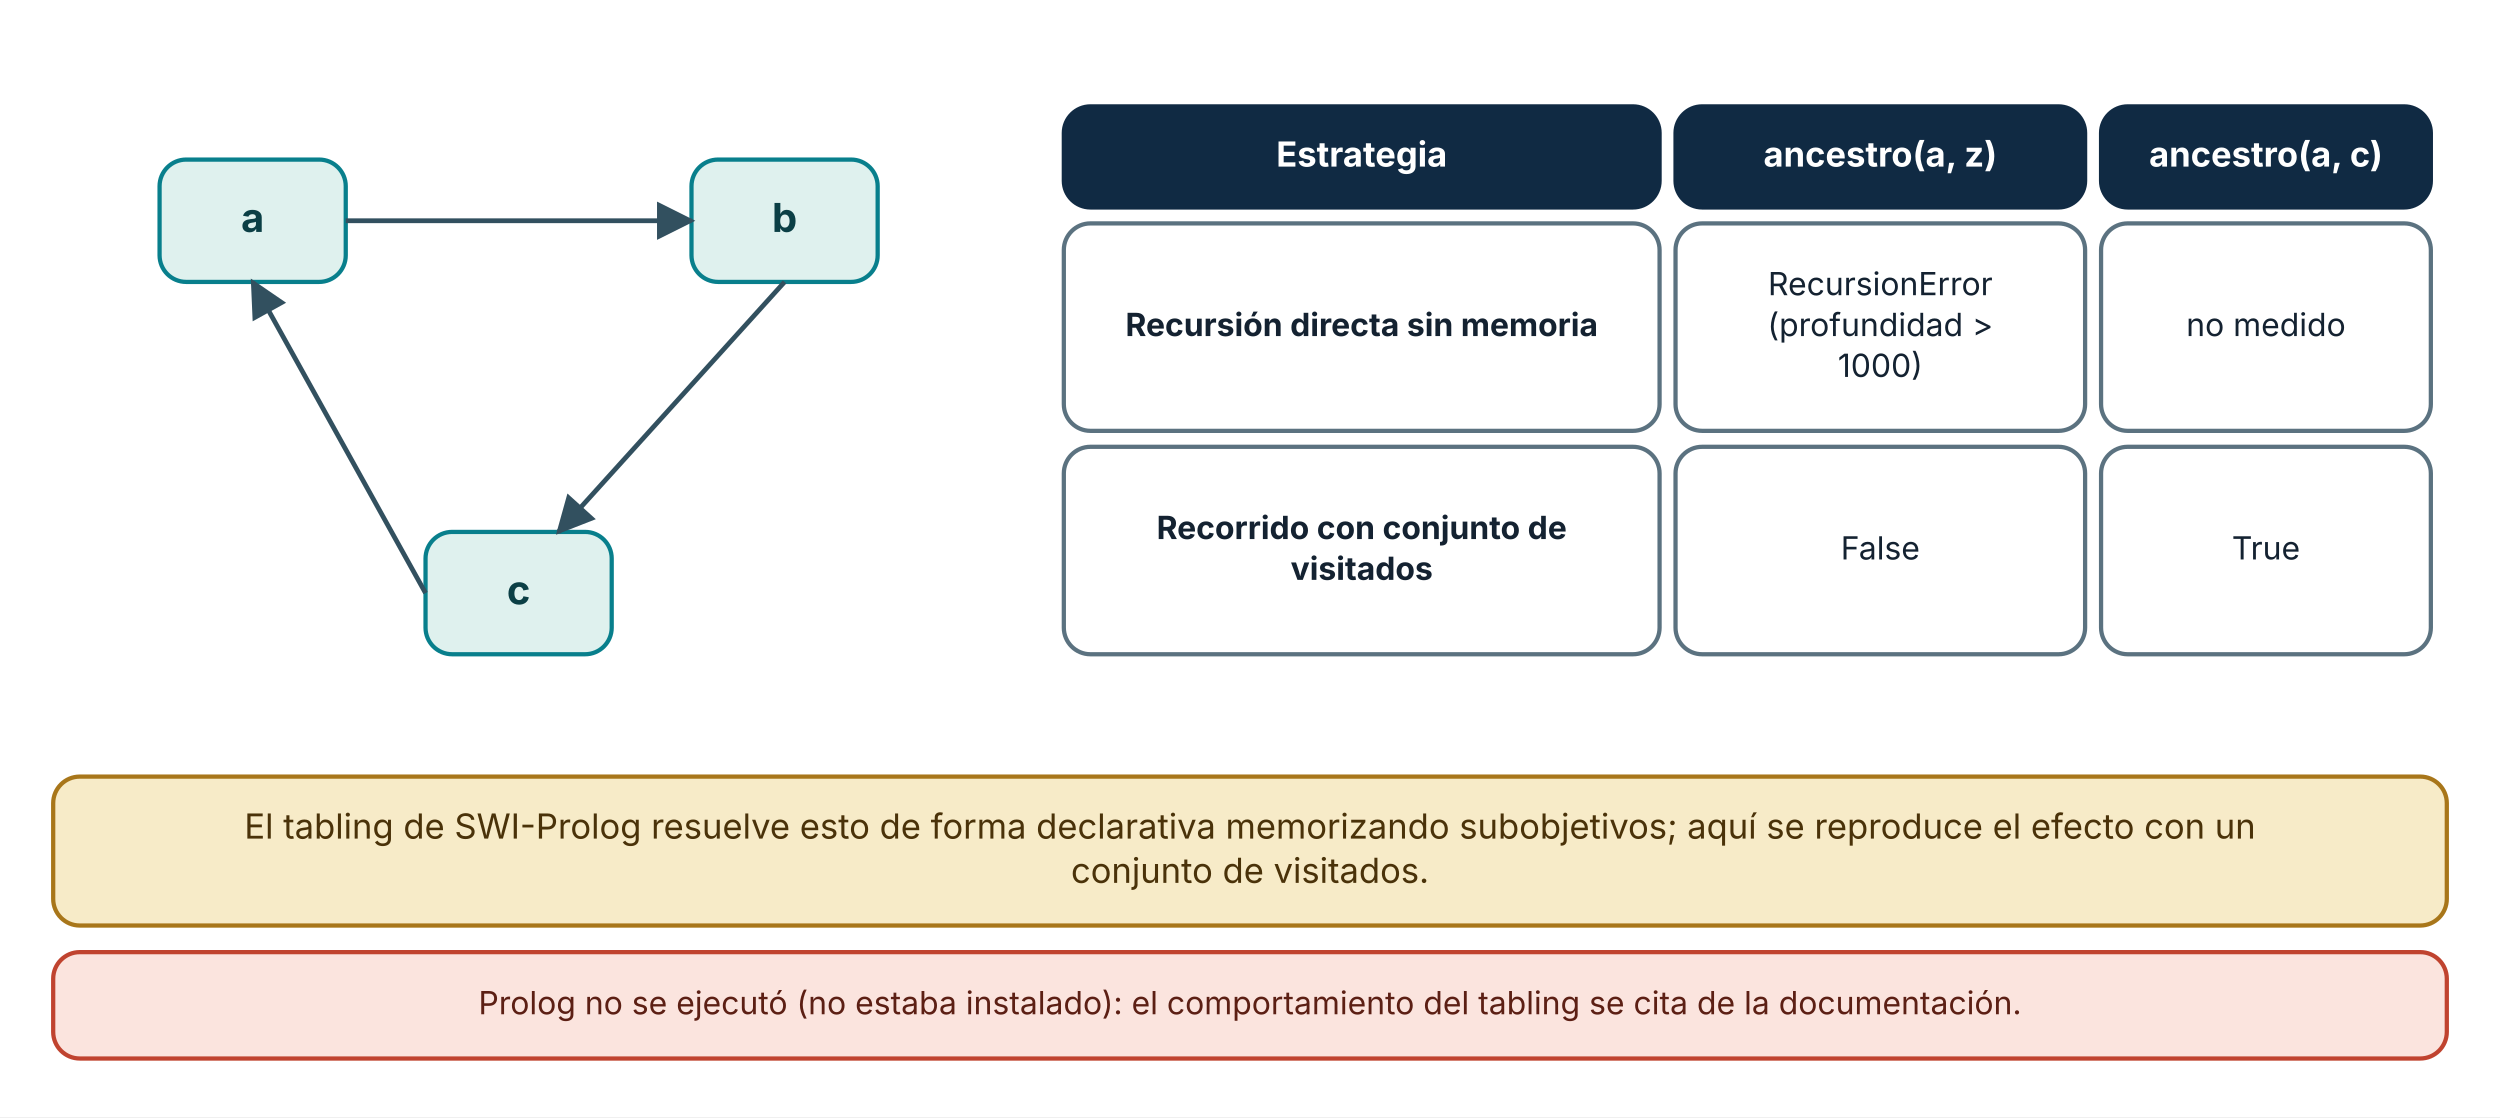
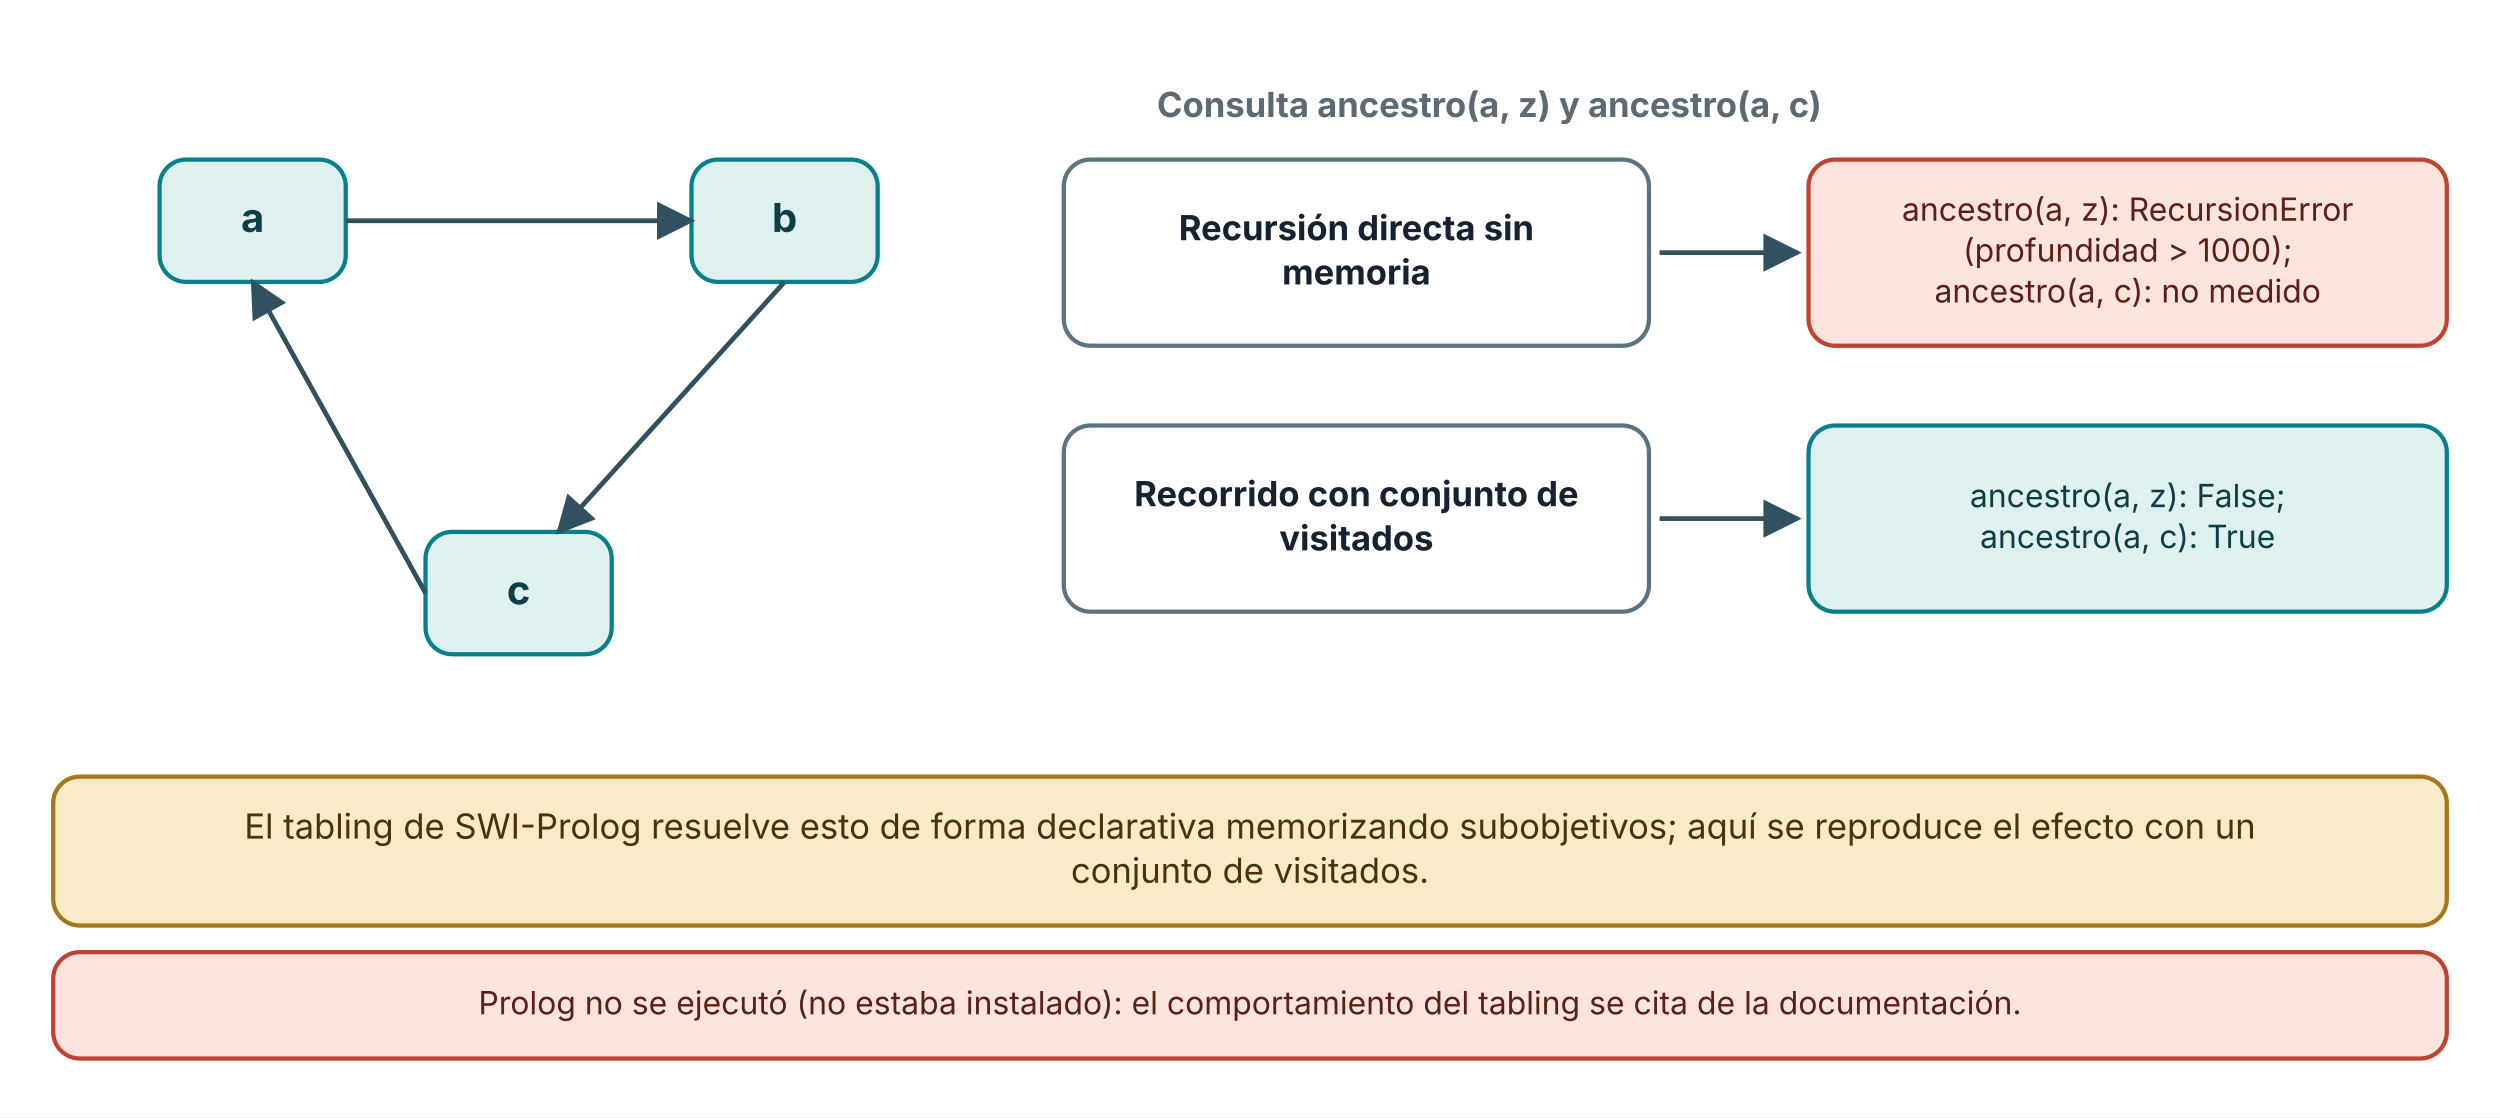
<svg xmlns="http://www.w3.org/2000/svg" viewBox="0 0 940 420" width="940" height="420" role="img" aria-labelledby="t d" font-family="Inter, 'Segoe UI', system-ui, -apple-system, sans-serif">
  <defs>
    <marker id="arrow" viewBox="0 0 10 10" refX="9" refY="5" markerWidth="8" markerHeight="8" orient="auto-start-reverse">
      <path d="M0,0 L10,5 L0,10 z" fill="#32505f" />
    </marker>
    <marker id="arrow-coral" viewBox="0 0 10 10" refX="9" refY="5" markerWidth="8" markerHeight="8" orient="auto-start-reverse">
      <path d="M0,0 L10,5 L0,10 z" fill="#c0432f" />
    </marker>
  </defs>
  <rect width="940" height="420" fill="#ffffff" />
  <rect x="60" y="60" width="70" height="46" rx="10" fill="#dff1ee" stroke="#087f8c" stroke-width="1.6" />
  <text x="95" y="87.2" font-size="15" text-anchor="middle" font-weight="700" fill="#0b3f45">
    <tspan x="95" dy="0">a</tspan>
  </text>
  <rect x="260" y="60" width="70" height="46" rx="10" fill="#dff1ee" stroke="#087f8c" stroke-width="1.6" />
  <text x="295" y="87.2" font-size="15" text-anchor="middle" font-weight="700" fill="#0b3f45">
    <tspan x="295" dy="0">b</tspan>
  </text>
  <rect x="160" y="200" width="70" height="46" rx="10" fill="#dff1ee" stroke="#087f8c" stroke-width="1.6" />
  <text x="195" y="227.2" font-size="15" text-anchor="middle" font-weight="700" fill="#0b3f45">
    <tspan x="195" dy="0">c</tspan>
  </text>
  <polyline points="130,83 260,83" fill="none" stroke="#32505f" stroke-width="1.8" marker-end="url(#arrow)" />
  <polyline points="295,106 210,200" fill="none" stroke="#32505f" stroke-width="1.8" marker-end="url(#arrow)" />
  <polyline points="160,223 95,106" fill="none" stroke="#32505f" stroke-width="1.8" marker-end="url(#arrow)" />
-   <rect x="400" y="40" width="224" height="38" rx="10" fill="#102a43" stroke="#102a43" stroke-width="1.6" />
-   <text x="512" y="62.64" font-size="13" text-anchor="middle" font-weight="700" fill="#ffffff">
-     <tspan x="512" dy="0">Estrategia</tspan>
+   <text x="560" y="44" font-size="13" text-anchor="middle" font-weight="700" fill="#5c6b73">
+     <tspan x="560" dy="0">Consulta ancestro(a, z) y ancestro(a, c)</tspan>
  </text>
-   <rect x="630" y="40" width="154" height="38" rx="10" fill="#102a43" stroke="#102a43" stroke-width="1.6" />
-   <text x="707" y="62.64" font-size="13" text-anchor="middle" font-weight="700" fill="#ffffff">
-     <tspan x="707" dy="0">ancestro(a, z)</tspan>
+   <rect x="400" y="60" width="220" height="70" rx="10" fill="#ffffff" stroke="#5b7280" stroke-width="1.6" />
+   <text x="510" y="90.32" font-size="13" text-anchor="middle" font-weight="700" fill="#142231">
+     <tspan x="510" dy="0">Recursión directa sin</tspan>
  </text>
-   <rect x="790" y="40" width="124" height="38" rx="10" fill="#102a43" stroke="#102a43" stroke-width="1.6" />
-   <text x="852" y="62.64" font-size="13" text-anchor="middle" font-weight="700" fill="#ffffff">
-     <tspan x="852" dy="0">ancestro(a, c)</tspan>
+   <text x="510" y="106.96" font-size="13" text-anchor="middle" font-weight="700" fill="#142231">
+     <tspan x="510" dy="0">memoria</tspan>
  </text>
-   <rect x="400" y="84" width="224" height="78" rx="10" fill="#ffffff" stroke="#5b7280" stroke-width="1.6" />
-   <text x="512" y="126.36" font-size="12" text-anchor="middle" font-weight="700" fill="#142231">
-     <tspan x="512" dy="0">Recursión directa sin memoria</tspan>
+   <rect x="680" y="60" width="240" height="70" rx="10" fill="#fbe4de" stroke="#c0432f" stroke-width="1.6" />
+   <text x="800" y="83" font-size="12" text-anchor="middle" font-weight="400" fill="#5c1f14">
+     <tspan x="800" dy="0">ancestro(a, z): RecursionError</tspan>
  </text>
-   <rect x="630" y="84" width="154" height="78" rx="10" fill="#ffffff" stroke="#5b7280" stroke-width="1.6" />
-   <text x="707" y="111" font-size="12" text-anchor="middle" font-weight="400" fill="#142231">
-     <tspan x="707" dy="0">RecursionError</tspan>
+   <text x="800" y="98.36" font-size="12" text-anchor="middle" font-weight="400" fill="#5c1f14">
+     <tspan x="800" dy="0">(profundidad &gt; 1000);</tspan>
  </text>
-   <text x="707" y="126.36" font-size="12" text-anchor="middle" font-weight="400" fill="#142231">
-     <tspan x="707" dy="0">(profundidad &gt;</tspan>
+   <text x="800" y="113.72" font-size="12" text-anchor="middle" font-weight="400" fill="#5c1f14">
+     <tspan x="800" dy="0">ancestro(a, c): no medido</tspan>
  </text>
-   <text x="707" y="141.72" font-size="12" text-anchor="middle" font-weight="400" fill="#142231">
-     <tspan x="707" dy="0">1000)</tspan>
+   <polyline points="624,95 676,95" fill="none" stroke="#32505f" stroke-width="1.8" marker-end="url(#arrow)" />
+   <rect x="400" y="160" width="220" height="70" rx="10" fill="#ffffff" stroke="#5b7280" stroke-width="1.6" />
+   <text x="510" y="190.32" font-size="13" text-anchor="middle" font-weight="700" fill="#142231">
+     <tspan x="510" dy="0">Recorrido con conjunto de</tspan>
  </text>
-   <rect x="790" y="84" width="124" height="78" rx="10" fill="#ffffff" stroke="#5b7280" stroke-width="1.6" />
-   <text x="852" y="126.36" font-size="12" text-anchor="middle" font-weight="400" fill="#142231">
-     <tspan x="852" dy="0">no medido</tspan>
+   <text x="510" y="206.96" font-size="13" text-anchor="middle" font-weight="700" fill="#142231">
+     <tspan x="510" dy="0">visitados</tspan>
  </text>
-   <rect x="400" y="168" width="224" height="78" rx="10" fill="#ffffff" stroke="#5b7280" stroke-width="1.6" />
-   <text x="512" y="202.68" font-size="12" text-anchor="middle" font-weight="700" fill="#142231">
-     <tspan x="512" dy="0">Recorrido con conjunto de</tspan>
+   <rect x="680" y="160" width="240" height="70" rx="10" fill="#dff1ee" stroke="#087f8c" stroke-width="1.6" />
+   <text x="800" y="190.68" font-size="12" text-anchor="middle" font-weight="400" fill="#0b3f45">
+     <tspan x="800" dy="0">ancestro(a, z): False;</tspan>
  </text>
-   <text x="512" y="218.04" font-size="12" text-anchor="middle" font-weight="700" fill="#142231">
-     <tspan x="512" dy="0">visitados</tspan>
+   <text x="800" y="206.04" font-size="12" text-anchor="middle" font-weight="400" fill="#0b3f45">
+     <tspan x="800" dy="0">ancestro(a, c): True</tspan>
  </text>
-   <rect x="630" y="168" width="154" height="78" rx="10" fill="#ffffff" stroke="#5b7280" stroke-width="1.6" />
-   <text x="707" y="210.36" font-size="12" text-anchor="middle" font-weight="400" fill="#142231">
-     <tspan x="707" dy="0">False</tspan>
-   </text>
-   <rect x="790" y="168" width="124" height="78" rx="10" fill="#ffffff" stroke="#5b7280" stroke-width="1.6" />
-   <text x="852" y="210.36" font-size="12" text-anchor="middle" font-weight="400" fill="#142231">
-     <tspan x="852" dy="0">True</tspan>
-   </text>
+   <polyline points="624,195 676,195" fill="none" stroke="#32505f" stroke-width="1.8" marker-end="url(#arrow)" />
  <rect x="20" y="292" width="900" height="56" rx="10" fill="#f7ebc8" stroke="#a8761a" stroke-width="1.6" />
  <text x="470" y="315.32" font-size="13" text-anchor="middle" font-weight="400" fill="#4a3209">
    <tspan x="470" dy="0">El tabling de SWI-Prolog resuelve esto de forma declarativa memorizando subobjetivos; aquí se reproduce el efecto con un</tspan>
  </text>
  <text x="470" y="331.96" font-size="13" text-anchor="middle" font-weight="400" fill="#4a3209">
    <tspan x="470" dy="0">conjunto de visitados.</tspan>
  </text>
  <rect x="20" y="358" width="900" height="40" rx="10" fill="#fbe4de" stroke="#c0432f" stroke-width="1.6" />
  <text x="470" y="381.36" font-size="12" text-anchor="middle" font-weight="400" fill="#5c1f14">
    <tspan x="470" dy="0">Prolog no se ejecutó (no estaba instalado): el comportamiento del tabling se cita de la documentación.</tspan>
  </text>
</svg>
